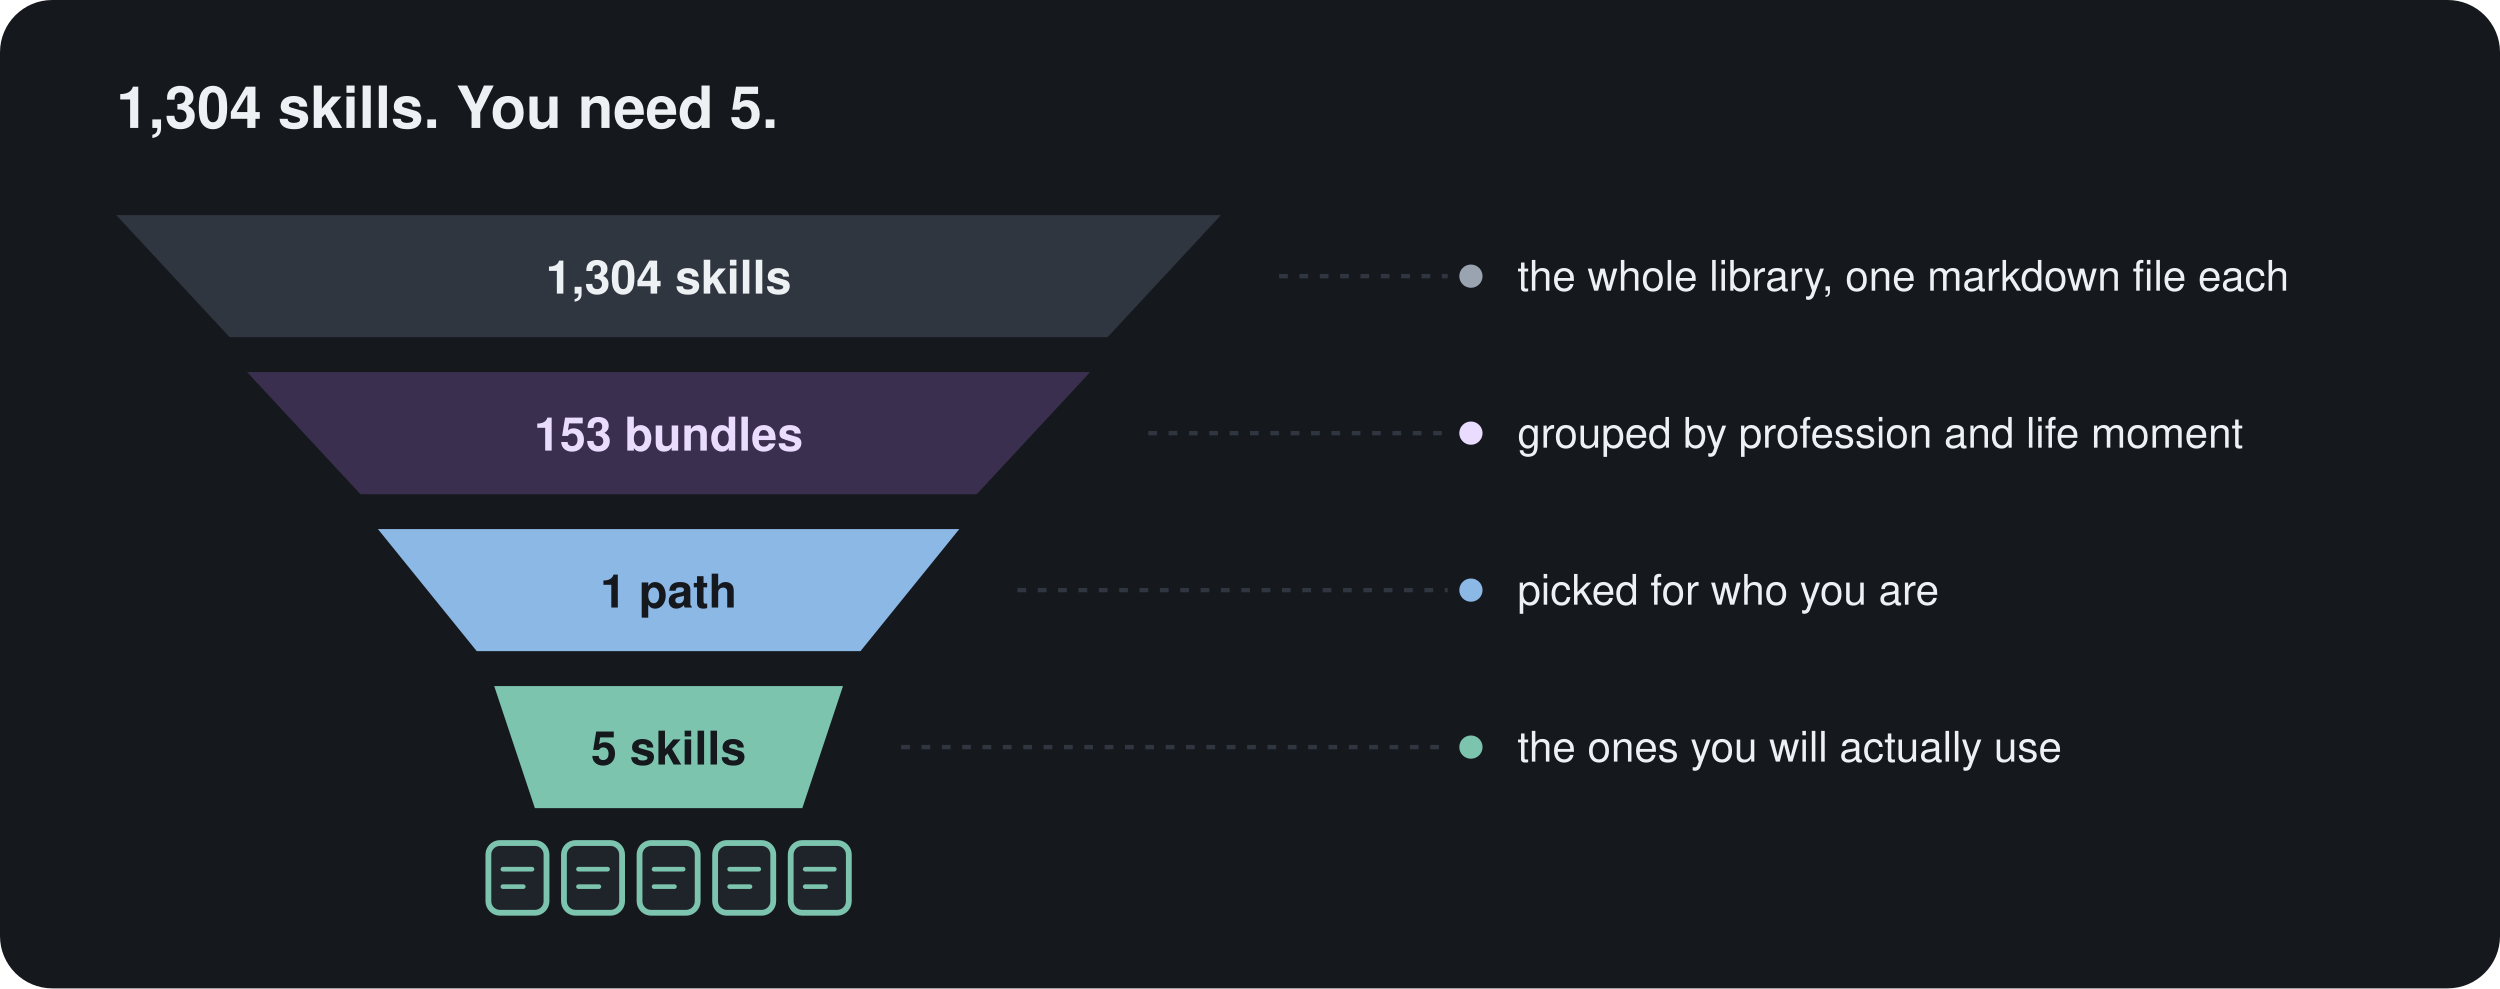
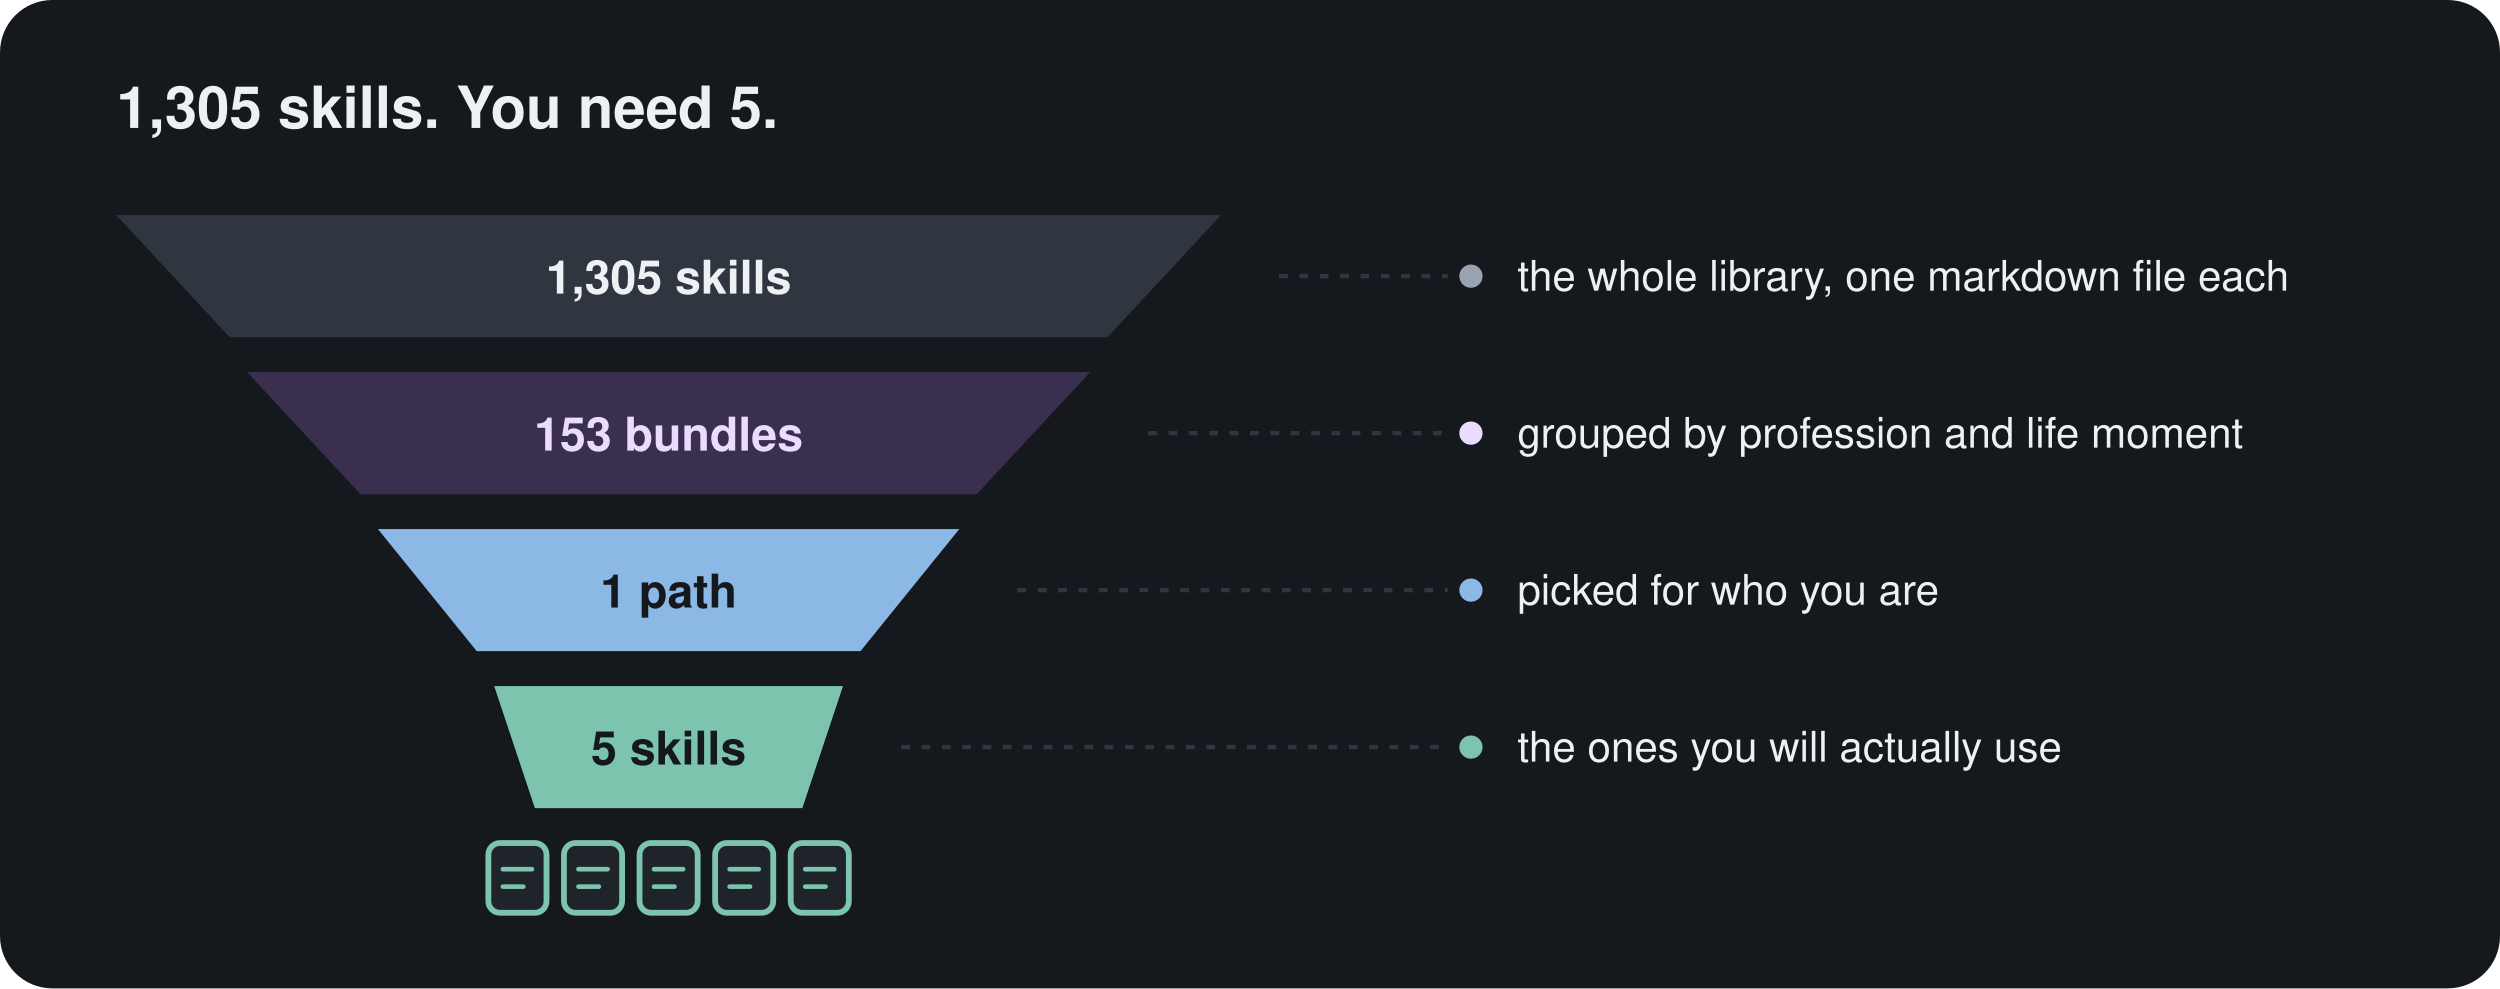
- <svg xmlns="http://www.w3.org/2000/svg" width="860" height="340" viewBox="0 0 860 340" role="img" aria-label="A funnel: 1,304 skills in the library, 153 bundles, one path picked for you, and the 5 skills you will actually use.">
+ <svg xmlns="http://www.w3.org/2000/svg" width="860" height="340" viewBox="0 0 860 340" role="img" aria-label="A funnel: 1,305 skills in the library, 153 bundles, one path picked for you, and the 5 skills you will actually use.">
  <style>
    text{font-family:-apple-system, BlinkMacSystemFont, 'Segoe UI', 'PingFang SC', 'Microsoft YaHei', Helvetica, Arial, sans-serif}
    .ttl{font-size:20px;font-weight:700;fill:#eef1f4}
    .big{font-size:16px;font-weight:700}
    .small{font-size:14.5px;fill:#eef1f4}
    @keyframes rin{0%{opacity:0;transform:translateY(8px)}6%,100%{opacity:1;transform:none}}
    .r0{animation:rin 8s 0.00s infinite both}.r1{animation:rin 8s 0.50s infinite both}.r2{animation:rin 8s 1.00s infinite both}.r3{animation:rin 8s 1.50s infinite both}@keyframes drop0{0%{transform:translate(0,0);opacity:0}8%{opacity:1}70%{transform:translate(108px,208px);opacity:1}82%,100%{transform:translate(108px,208px);opacity:0}}.d0{animation:drop0 3.6s 0.00s ease-in infinite}@keyframes drop1{0%{transform:translate(0,0);opacity:0}8%{opacity:1}70%{transform:translate(54px,208px);opacity:1}82%,100%{transform:translate(54px,208px);opacity:0}}.d1{animation:drop1 3.6s 0.45s ease-in infinite}@keyframes drop2{0%{transform:translate(0,0);opacity:0}8%{opacity:1}70%{transform:translate(0px,208px);opacity:1}82%,100%{transform:translate(0px,208px);opacity:0}}.d2{animation:drop2 3.6s 0.90s ease-in infinite}@keyframes drop3{0%{transform:translate(0,0);opacity:0}8%{opacity:1}70%{transform:translate(-54px,208px);opacity:1}82%,100%{transform:translate(-54px,208px);opacity:0}}.d3{animation:drop3 3.6s 1.35s ease-in infinite}@keyframes drop4{0%{transform:translate(0,0);opacity:0}8%{opacity:1}70%{transform:translate(-108px,208px);opacity:1}82%,100%{transform:translate(-108px,208px);opacity:0}}.d4{animation:drop4 3.6s 1.80s ease-in infinite}@keyframes drop5{0%{transform:translate(0,0);opacity:0}8%{opacity:1}70%{transform:translate(81px,208px);opacity:1}82%,100%{transform:translate(81px,208px);opacity:0}}.d5{animation:drop5 3.6s 2.25s ease-in infinite}@keyframes drop6{0%{transform:translate(0,0);opacity:0}8%{opacity:1}70%{transform:translate(-27px,208px);opacity:1}82%,100%{transform:translate(-27px,208px);opacity:0}}.d6{animation:drop6 3.6s 2.70s ease-in infinite}@keyframes drop7{0%{transform:translate(0,0);opacity:0}8%{opacity:1}70%{transform:translate(-81px,208px);opacity:1}82%,100%{transform:translate(-81px,208px);opacity:0}}.d7{animation:drop7 3.6s 3.15s ease-in infinite}
    .dot{opacity:0}
    @keyframes pop{0%,40%{opacity:0;transform:translateY(-6px)}55%,100%{opacity:1;transform:none}}
    .f{animation:pop 8s infinite both}
    @media (prefers-reduced-motion: reduce){.r0,.r1,.r2,.r3,.f{animation:none!important;opacity:1!important}.dot{animation:none!important;opacity:0!important}}
  </style>
  <rect width="860" height="340" rx="18" fill="#15181d" />
-   <text x="40" y="44" class="ttl">1,304 skills. You need 5.</text>
+   <text x="40" y="44" class="ttl">1,305 skills. You need 5.</text>
  <g class="r0">
    <path d="M40 74H420L381 116H79Z" fill="#2f3640" />
-     <text x="230" y="101" text-anchor="middle" class="big" fill="#eef1f4">1,304 skills</text>
+     <text x="230" y="101" text-anchor="middle" class="big" fill="#eef1f4">1,305 skills</text>
    <path d="M440 95H498" stroke="#2f3640" stroke-width="1.5" stroke-dasharray="3 4" />
    <circle cx="506" cy="95" r="4" fill="#9aa4b1" />
    <text x="522" y="100" class="small">the whole library, one markdown file each</text>
  </g>
  <g class="r1">
    <path d="M85 128H375L336 170H124Z" fill="#3b2f4f" />
    <text x="230" y="155" text-anchor="middle" class="big" fill="#e9dcff">153 bundles</text>
    <path d="M395 149H498" stroke="#2f3640" stroke-width="1.5" stroke-dasharray="3 4" />
    <circle cx="506" cy="149" r="4" fill="#e9dcff" />
    <text x="522" y="154" class="small">grouped by profession and life moment</text>
  </g>
  <g class="r2">
    <path d="M130 182H330L296 224H164Z" fill="#8cb8e6" />
    <text x="230" y="209" text-anchor="middle" class="big" fill="#15181d">1 path</text>
    <path d="M350 203H498" stroke="#2f3640" stroke-width="1.5" stroke-dasharray="3 4" />
    <circle cx="506" cy="203" r="4" fill="#8cb8e6" />
    <text x="522" y="208" class="small">picked for who you are</text>
  </g>
  <g class="r3">
    <path d="M170 236H290L276 278H184Z" fill="#7cc4ae" />
    <text x="230" y="263" text-anchor="middle" class="big" fill="#15181d">5 skills</text>
    <path d="M310 257H498" stroke="#2f3640" stroke-width="1.5" stroke-dasharray="3 4" />
    <circle cx="506" cy="257" r="4" fill="#7cc4ae" />
    <text x="522" y="262" class="small">the ones you will actually use</text>
  </g>
  <circle cx="110" cy="60" r="4" fill="#f2a65a" class="dot d0" />
  <circle cx="170" cy="60" r="4" fill="#f2a65a" class="dot d1" />
  <circle cx="230" cy="60" r="4" fill="#f2a65a" class="dot d2" />
  <circle cx="290" cy="60" r="4" fill="#f2a65a" class="dot d3" />
  <circle cx="350" cy="60" r="4" fill="#f2a65a" class="dot d4" />
  <circle cx="140" cy="60" r="4" fill="#f2a65a" class="dot d5" />
  <circle cx="260" cy="60" r="4" fill="#f2a65a" class="dot d6" />
  <circle cx="320" cy="60" r="4" fill="#f2a65a" class="dot d7" />
  <rect x="168" y="290" width="20" height="24" rx="4" fill="#1f242b" stroke="#7cc4ae" stroke-width="2" class="f" style="animation-delay:2.00s" />
  <path d="M173 299h10M173 305h7" stroke="#7cc4ae" stroke-width="1.6" stroke-linecap="round" class="f" style="animation-delay:2.00s" />
  <rect x="194" y="290" width="20" height="24" rx="4" fill="#1f242b" stroke="#7cc4ae" stroke-width="2" class="f" style="animation-delay:2.15s" />
  <path d="M199 299h10M199 305h7" stroke="#7cc4ae" stroke-width="1.6" stroke-linecap="round" class="f" style="animation-delay:2.15s" />
  <rect x="220" y="290" width="20" height="24" rx="4" fill="#1f242b" stroke="#7cc4ae" stroke-width="2" class="f" style="animation-delay:2.30s" />
  <path d="M225 299h10M225 305h7" stroke="#7cc4ae" stroke-width="1.6" stroke-linecap="round" class="f" style="animation-delay:2.30s" />
  <rect x="246" y="290" width="20" height="24" rx="4" fill="#1f242b" stroke="#7cc4ae" stroke-width="2" class="f" style="animation-delay:2.45s" />
  <path d="M251 299h10M251 305h7" stroke="#7cc4ae" stroke-width="1.6" stroke-linecap="round" class="f" style="animation-delay:2.45s" />
  <rect x="272" y="290" width="20" height="24" rx="4" fill="#1f242b" stroke="#7cc4ae" stroke-width="2" class="f" style="animation-delay:2.60s" />
  <path d="M277 299h10M277 305h7" stroke="#7cc4ae" stroke-width="1.6" stroke-linecap="round" class="f" style="animation-delay:2.60s" />
</svg>
